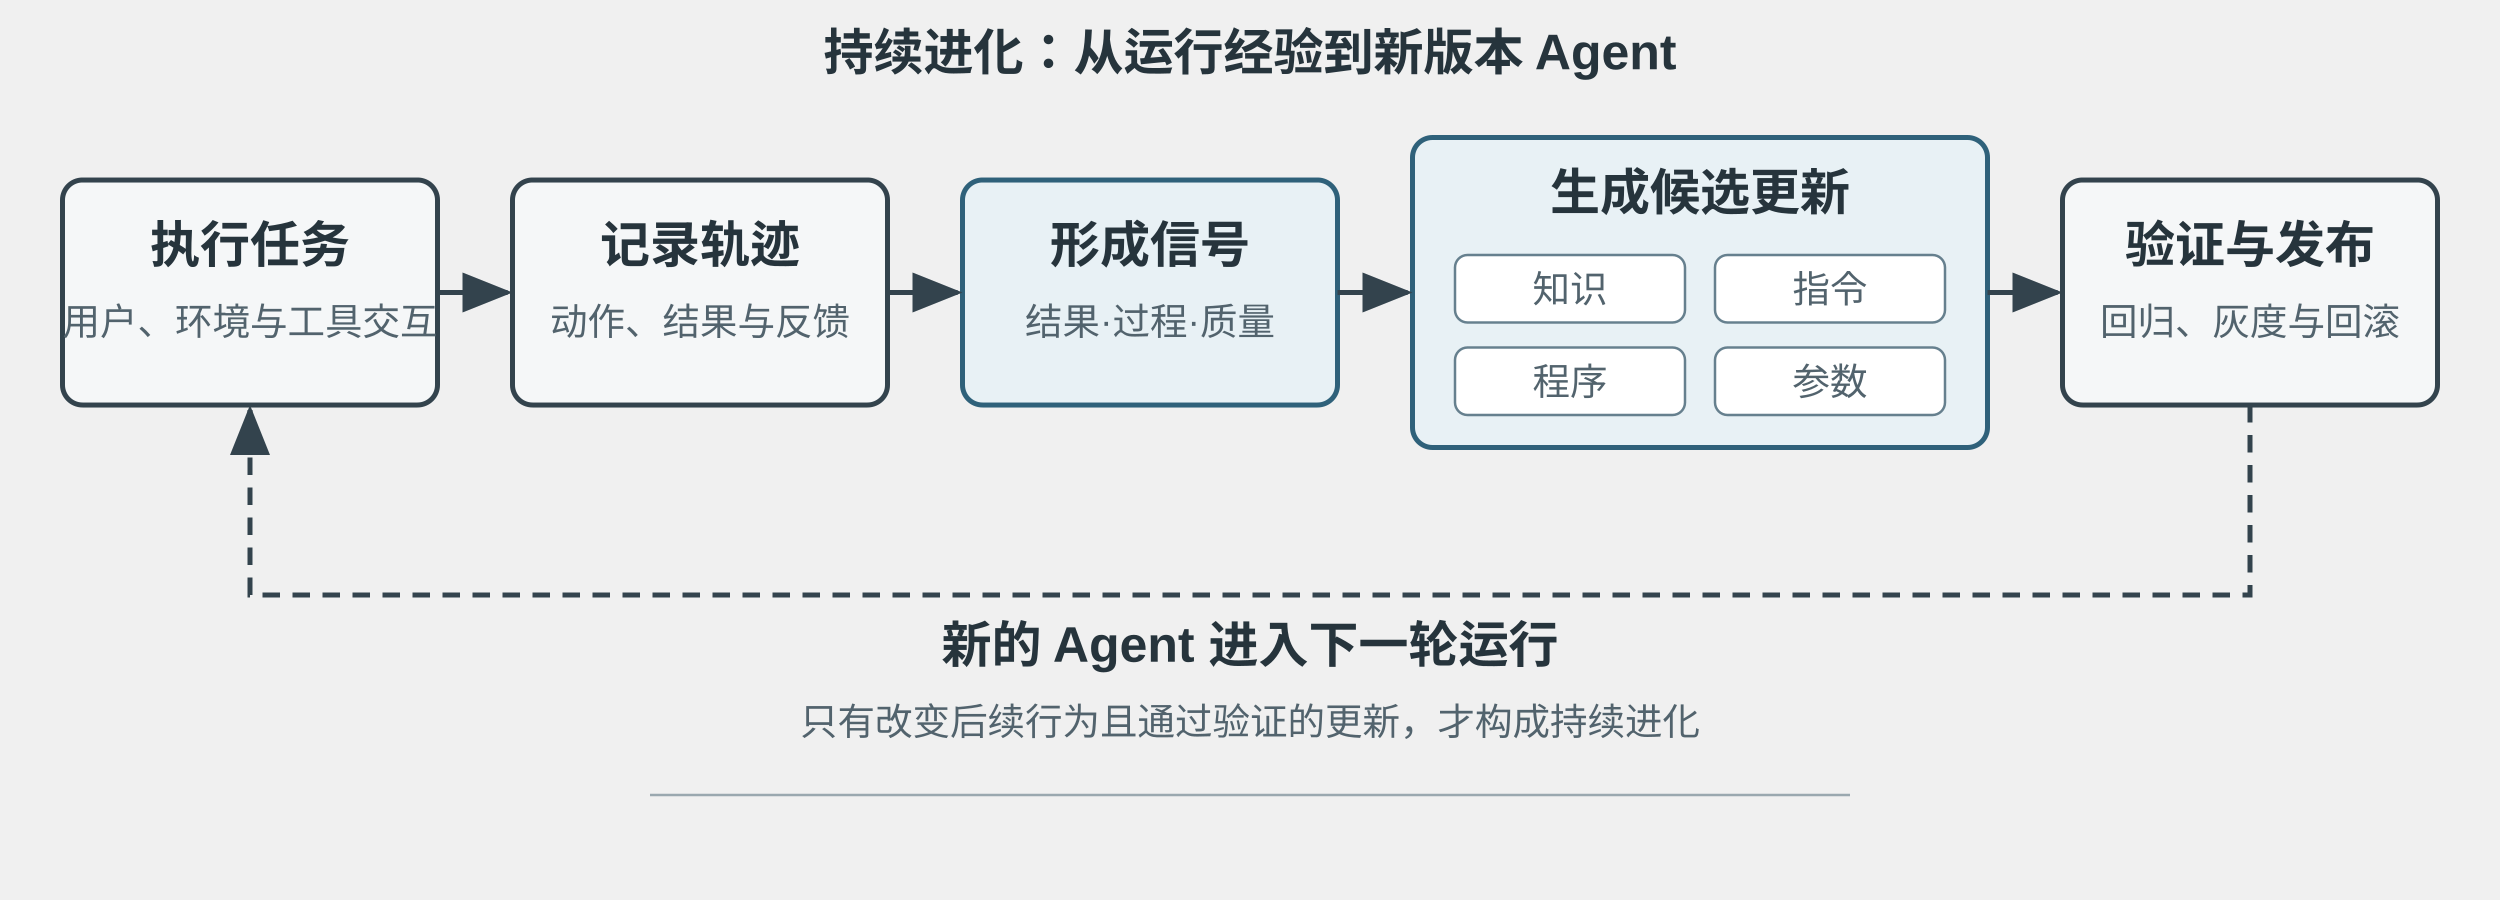
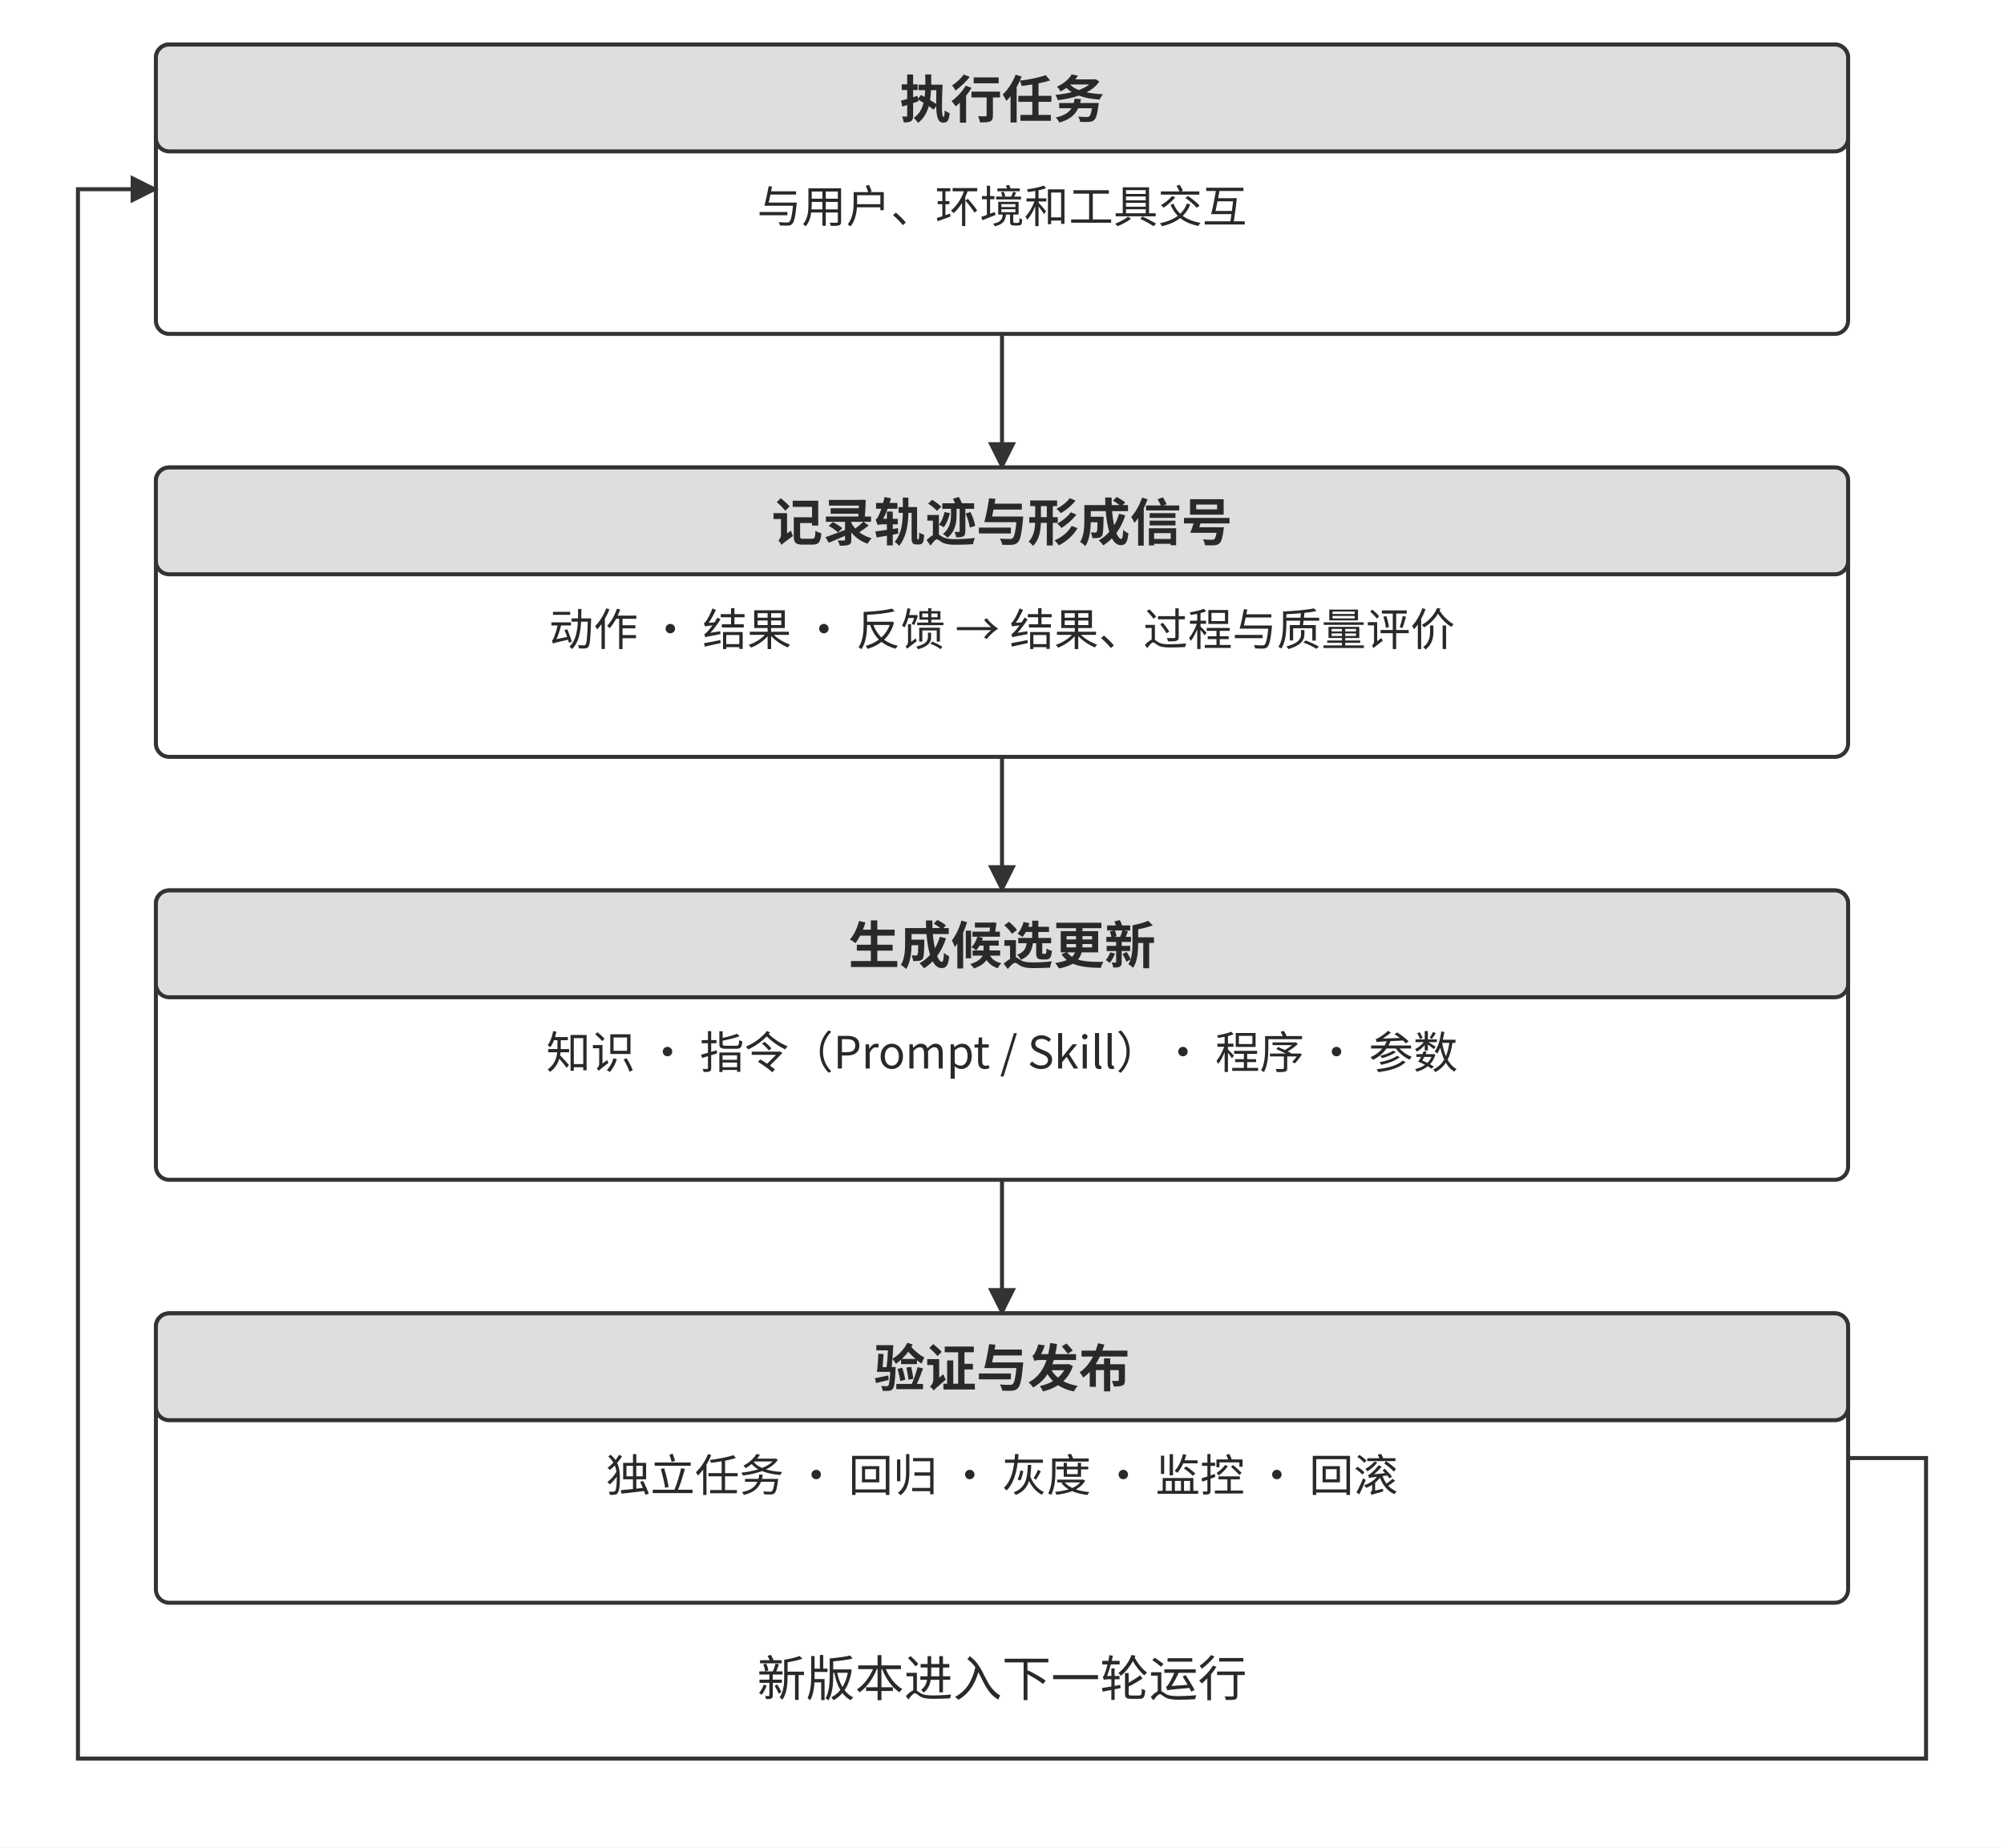
- <svg xmlns="http://www.w3.org/2000/svg" viewBox="0 0 1000 360" width="1000" height="360" style="background:#ffffff">
+ <svg xmlns="http://www.w3.org/2000/svg" width="150mm" height="138.33mm" viewBox="0 0 900 830" role="img" aria-labelledby="title desc">
  <defs>
-     <marker id="arrow" markerWidth="10" markerHeight="8" refX="9" refY="4" orient="auto">
-       <path d="M0,0 L10,4 L0,8 Z" fill="#33434d" />
+     <marker id="arrow" viewBox="0 0 10 10" refX="9" refY="5" markerWidth="7" markerHeight="7" orient="auto-start-reverse">
+       <path d="M0 0 L10 5 L0 10 Z" fill="#333333" />
    </marker>
-     <style>
-       .t{font-family:Arial,'PingFang SC','Microsoft YaHei',sans-serif;fill:#26343c}
-       .h{font-size:20px;font-weight:700}
-       .s{font-size:15px;fill:#52636d}
-       .box{fill:#f5f7f8;stroke:#33434d;stroke-width:2}
-       .accent{fill:#e8f1f5;stroke:#2f617a;stroke-width:2}
-       .line{fill:none;stroke:#33434d;stroke-width:2;marker-end:url(#arrow)}
-     </style>
  </defs>
-   <text x="500" y="28" text-anchor="middle" class="t h">持续进化：从运行经验到新版本 Agent</text>
-   <rect x="25" y="72" width="150" height="90" rx="8" class="box" />
-   <text x="100" y="105" text-anchor="middle" class="t h">执行任务</text>
-   <text x="100" y="134" text-anchor="middle" class="t s">用户、环境与工具交互</text>
-   <rect x="205" y="72" width="150" height="90" rx="8" class="box" />
-   <text x="280" y="105" text-anchor="middle" class="t h">记录轨迹</text>
-   <text x="280" y="134" text-anchor="middle" class="t s">动作、结果与反馈</text>
-   <rect x="385" y="72" width="150" height="90" rx="8" class="accent" />
-   <text x="460" y="105" text-anchor="middle" class="t h">形成信号</text>
-   <text x="460" y="134" text-anchor="middle" class="t s">结果·过程·质量</text>
-   <rect x="565" y="55" width="230" height="124" rx="8" class="accent" />
-   <text x="680" y="84" text-anchor="middle" class="t h">生成候选更新</text>
-   <rect x="582" y="102" width="92" height="27" rx="5" fill="#ffffff" stroke="#66808e" />
-   <rect x="686" y="102" width="92" height="27" rx="5" fill="#ffffff" stroke="#66808e" />
-   <rect x="582" y="139" width="92" height="27" rx="5" fill="#ffffff" stroke="#66808e" />
-   <rect x="686" y="139" width="92" height="27" rx="5" fill="#ffffff" stroke="#66808e" />
-   <text x="628" y="121" text-anchor="middle" class="t s">知识</text>
-   <text x="732" y="121" text-anchor="middle" class="t s">指令</text>
-   <text x="628" y="158" text-anchor="middle" class="t s">程序</text>
-   <text x="732" y="158" text-anchor="middle" class="t s">参数</text>
-   <rect x="825" y="72" width="150" height="90" rx="8" class="box" />
-   <text x="900" y="105" text-anchor="middle" class="t h">验证与发布</text>
-   <text x="900" y="134" text-anchor="middle" class="t s">回归、灰度与回滚</text>
-   <path d="M175 117 H203" class="line" />
-   <path d="M355 117 H383" class="line" />
-   <path d="M535 117 H563" class="line" />
-   <path d="M795 117 H823" class="line" />
-   <path d="M900 162 V238 H100 V164" class="line" stroke-dasharray="7 5" />
-   <text x="500" y="265" text-anchor="middle" class="t h">新的 Agent 进入下一轮运行</text>
-   <text x="500" y="294" text-anchor="middle" class="t s">只有改变后续行为且通过验证的更新，才构成持续进化</text>
-   <line x1="260" y1="318" x2="740" y2="318" stroke="#9aa8af" stroke-width="1" />
+   <rect width="900" height="830" fill="#ffffff" />
+   <rect x="70" y="20" width="760" height="130" rx="6" fill="#ffffff" stroke="#333333" stroke-width="1.8" />
+   <rect x="70" y="20" width="760" height="48" rx="6" fill="#dedede" stroke="#333333" stroke-width="1.8" />
+   <text x="450.0" y="53" text-anchor="middle" font-family="Noto Sans CJK SC,Source Han Sans CN,Microsoft YaHei,sans-serif" font-size="23" font-weight="700" fill="#292929">执行任务</text>
+   <text x="450.0" y="100" text-anchor="middle" font-family="Noto Sans CJK SC,Source Han Sans CN,Microsoft YaHei,sans-serif" font-size="20" font-weight="400" fill="#292929">与用户、环境和工具交互</text>
+   <path d="M 450 150 L 450 210" fill="none" stroke="#333333" stroke-width="1.8" marker-end="url(#arrow)" />
+   <rect x="70" y="210" width="760" height="130" rx="6" fill="#ffffff" stroke="#333333" stroke-width="1.8" />
+   <rect x="70" y="210" width="760" height="48" rx="6" fill="#dedede" stroke="#333333" stroke-width="1.8" />
+   <text x="450.0" y="243" text-anchor="middle" font-family="Noto Sans CJK SC,Source Han Sans CN,Microsoft YaHei,sans-serif" font-size="23" font-weight="700" fill="#292929">记录轨迹与形成信号</text>
+   <text x="450.0" y="290" text-anchor="middle" font-family="Noto Sans CJK SC,Source Han Sans CN,Microsoft YaHei,sans-serif" font-size="20" font-weight="400" fill="#292929">动作 · 结果 · 反馈 → 结果、过程与质量评价</text>
+   <path d="M 450 340 L 450 400" fill="none" stroke="#333333" stroke-width="1.8" marker-end="url(#arrow)" />
+   <rect x="70" y="400" width="760" height="130" rx="6" fill="#ffffff" stroke="#333333" stroke-width="1.8" />
+   <rect x="70" y="400" width="760" height="48" rx="6" fill="#dedede" stroke="#333333" stroke-width="1.8" />
+   <text x="450.0" y="433" text-anchor="middle" font-family="Noto Sans CJK SC,Source Han Sans CN,Microsoft YaHei,sans-serif" font-size="23" font-weight="700" fill="#292929">生成候选更新</text>
+   <text x="450.0" y="480" text-anchor="middle" font-family="Noto Sans CJK SC,Source Han Sans CN,Microsoft YaHei,sans-serif" font-size="20" font-weight="400" fill="#292929">知识 · 指令（Prompt / Skill）· 程序 · 参数</text>
+   <path d="M 450 530 L 450 590" fill="none" stroke="#333333" stroke-width="1.8" marker-end="url(#arrow)" />
+   <rect x="70" y="590" width="760" height="130" rx="6" fill="#ffffff" stroke="#333333" stroke-width="1.8" />
+   <rect x="70" y="590" width="760" height="48" rx="6" fill="#dedede" stroke="#333333" stroke-width="1.8" />
+   <text x="450.0" y="623" text-anchor="middle" font-family="Noto Sans CJK SC,Source Han Sans CN,Microsoft YaHei,sans-serif" font-size="23" font-weight="700" fill="#292929">验证与发布</text>
+   <text x="450.0" y="670" text-anchor="middle" font-family="Noto Sans CJK SC,Source Han Sans CN,Microsoft YaHei,sans-serif" font-size="20" font-weight="400" fill="#292929">独立任务 · 回归 · 灰度 · 监控 · 回滚</text>
+   <path d="M 830 655 L 865 655 L 865 790 L 35 790 L 35 85 L 70 85" fill="none" stroke="#333333" stroke-width="1.8" marker-end="url(#arrow)" />
+   <text x="450" y="762" text-anchor="middle" font-family="Noto Sans CJK SC,Source Han Sans CN,Microsoft YaHei,sans-serif" font-size="22" font-weight="400" fill="#292929">新版本进入下一轮运行</text>
</svg>
